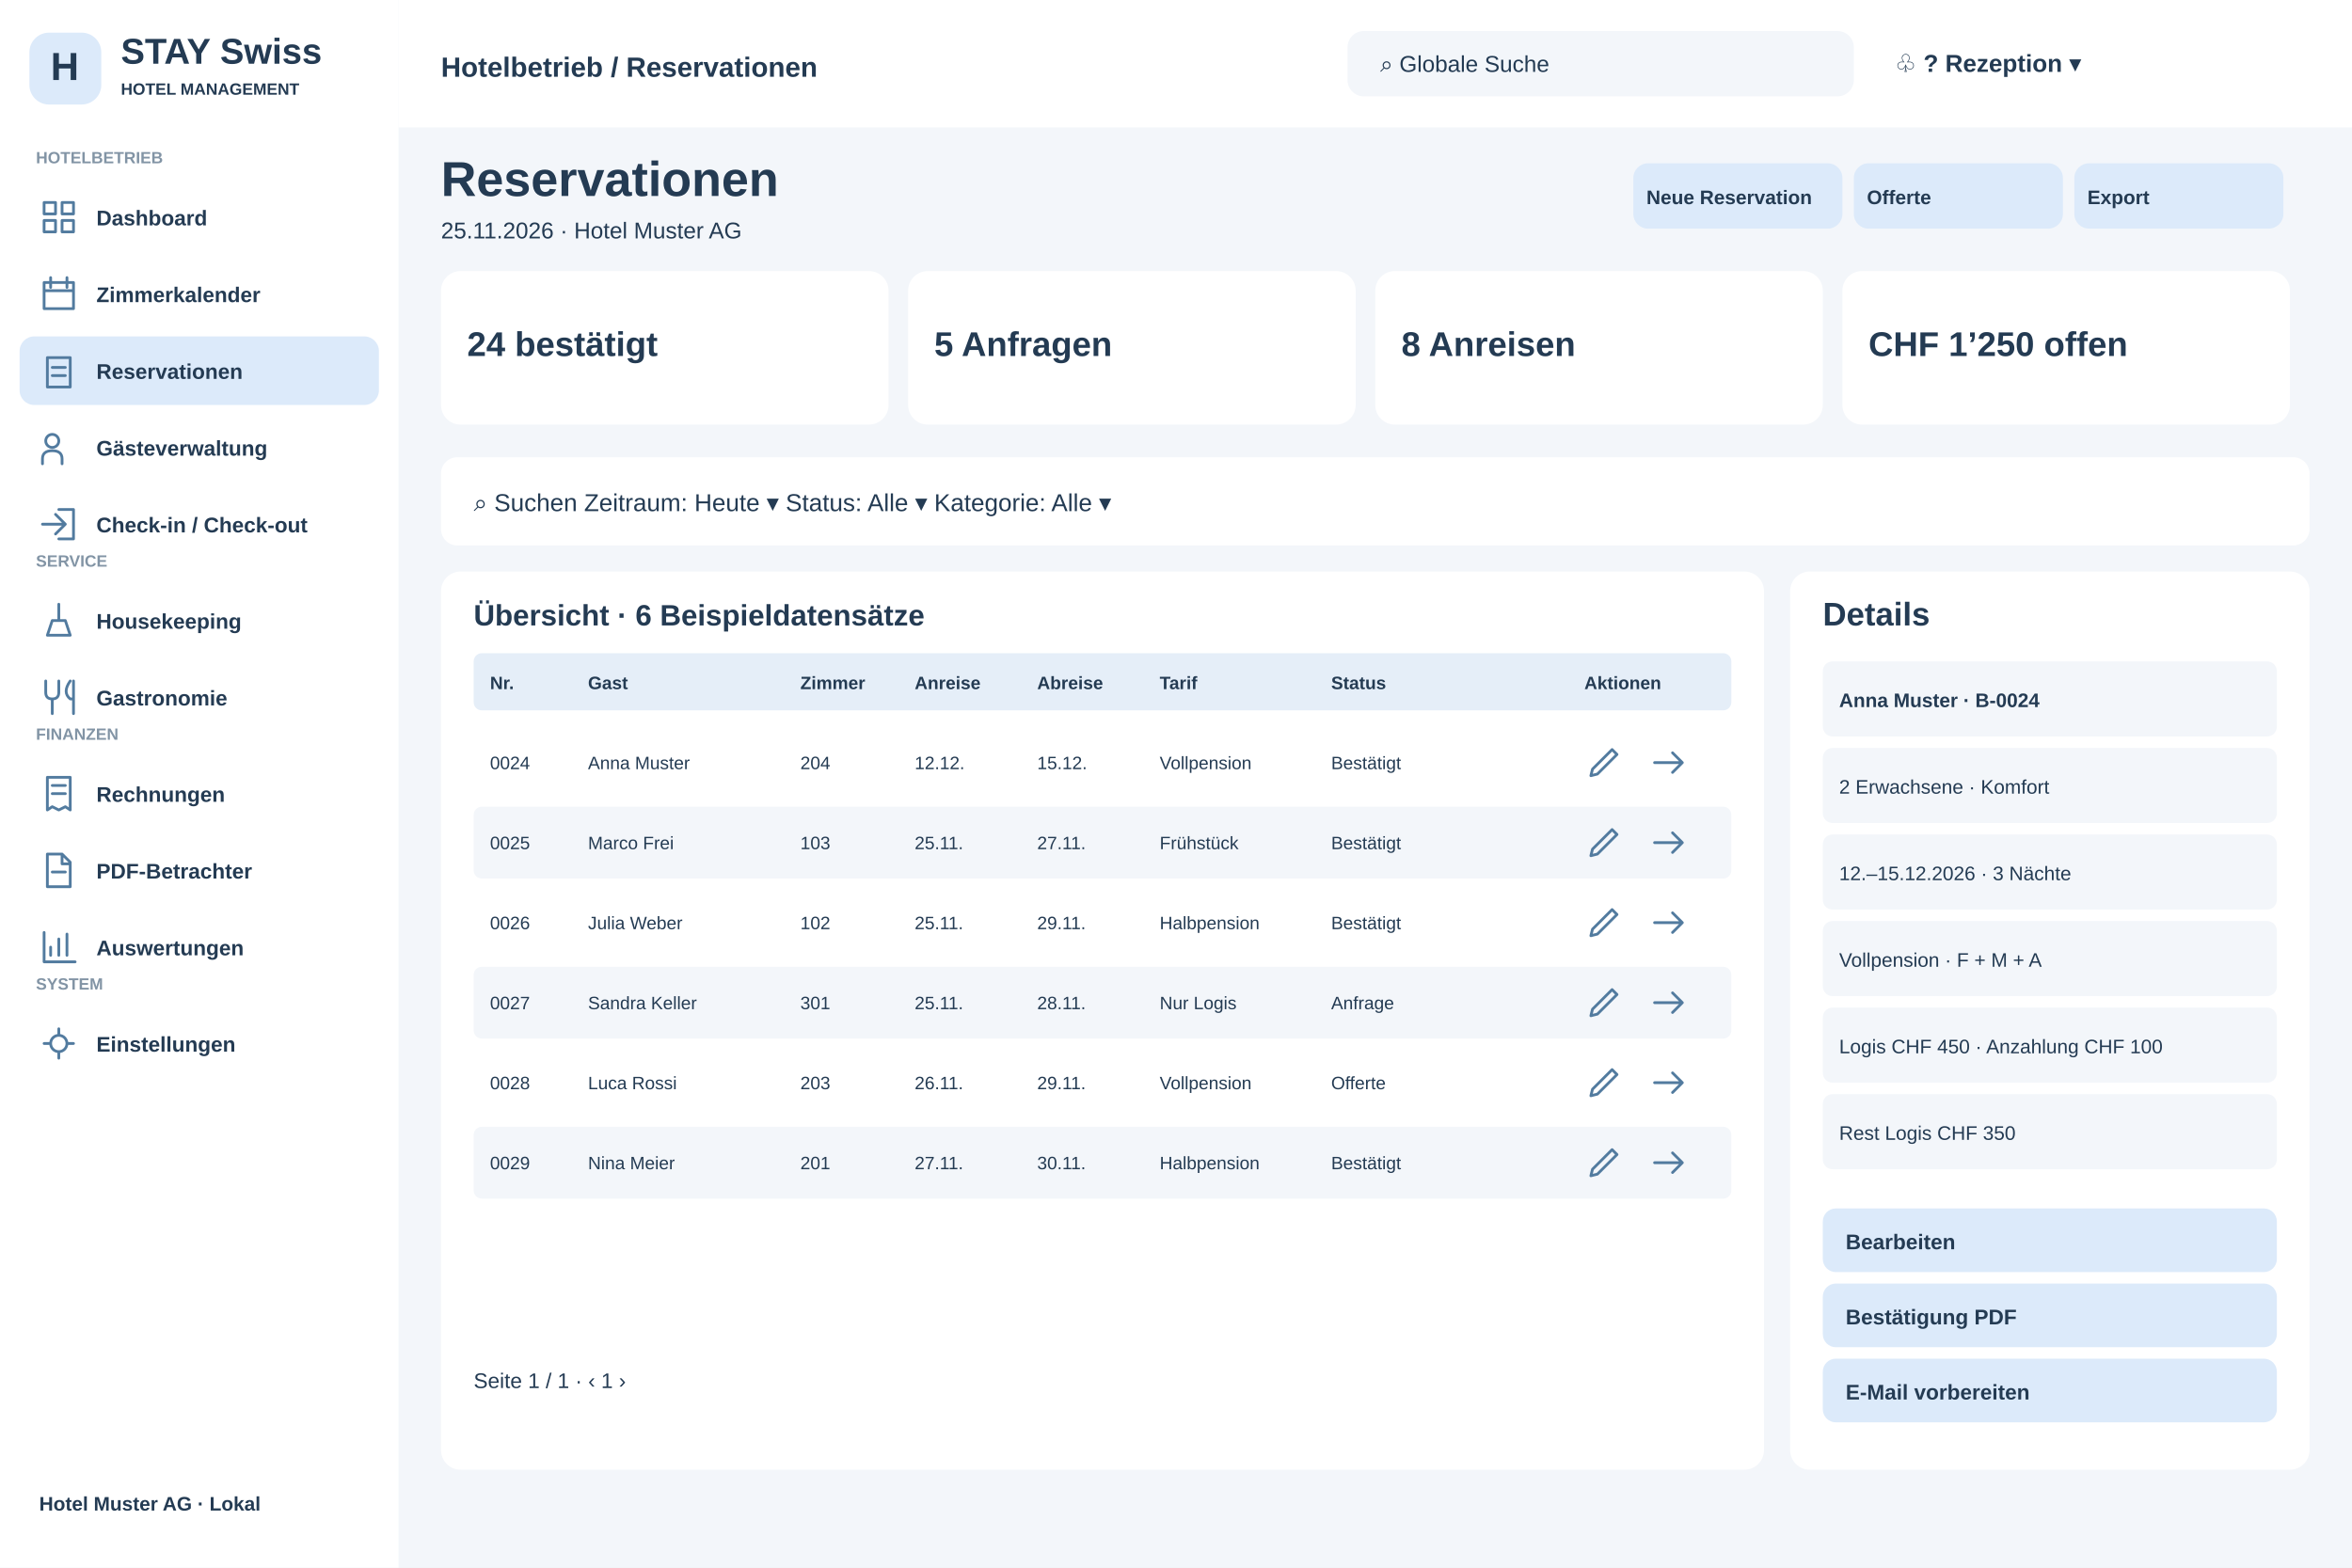
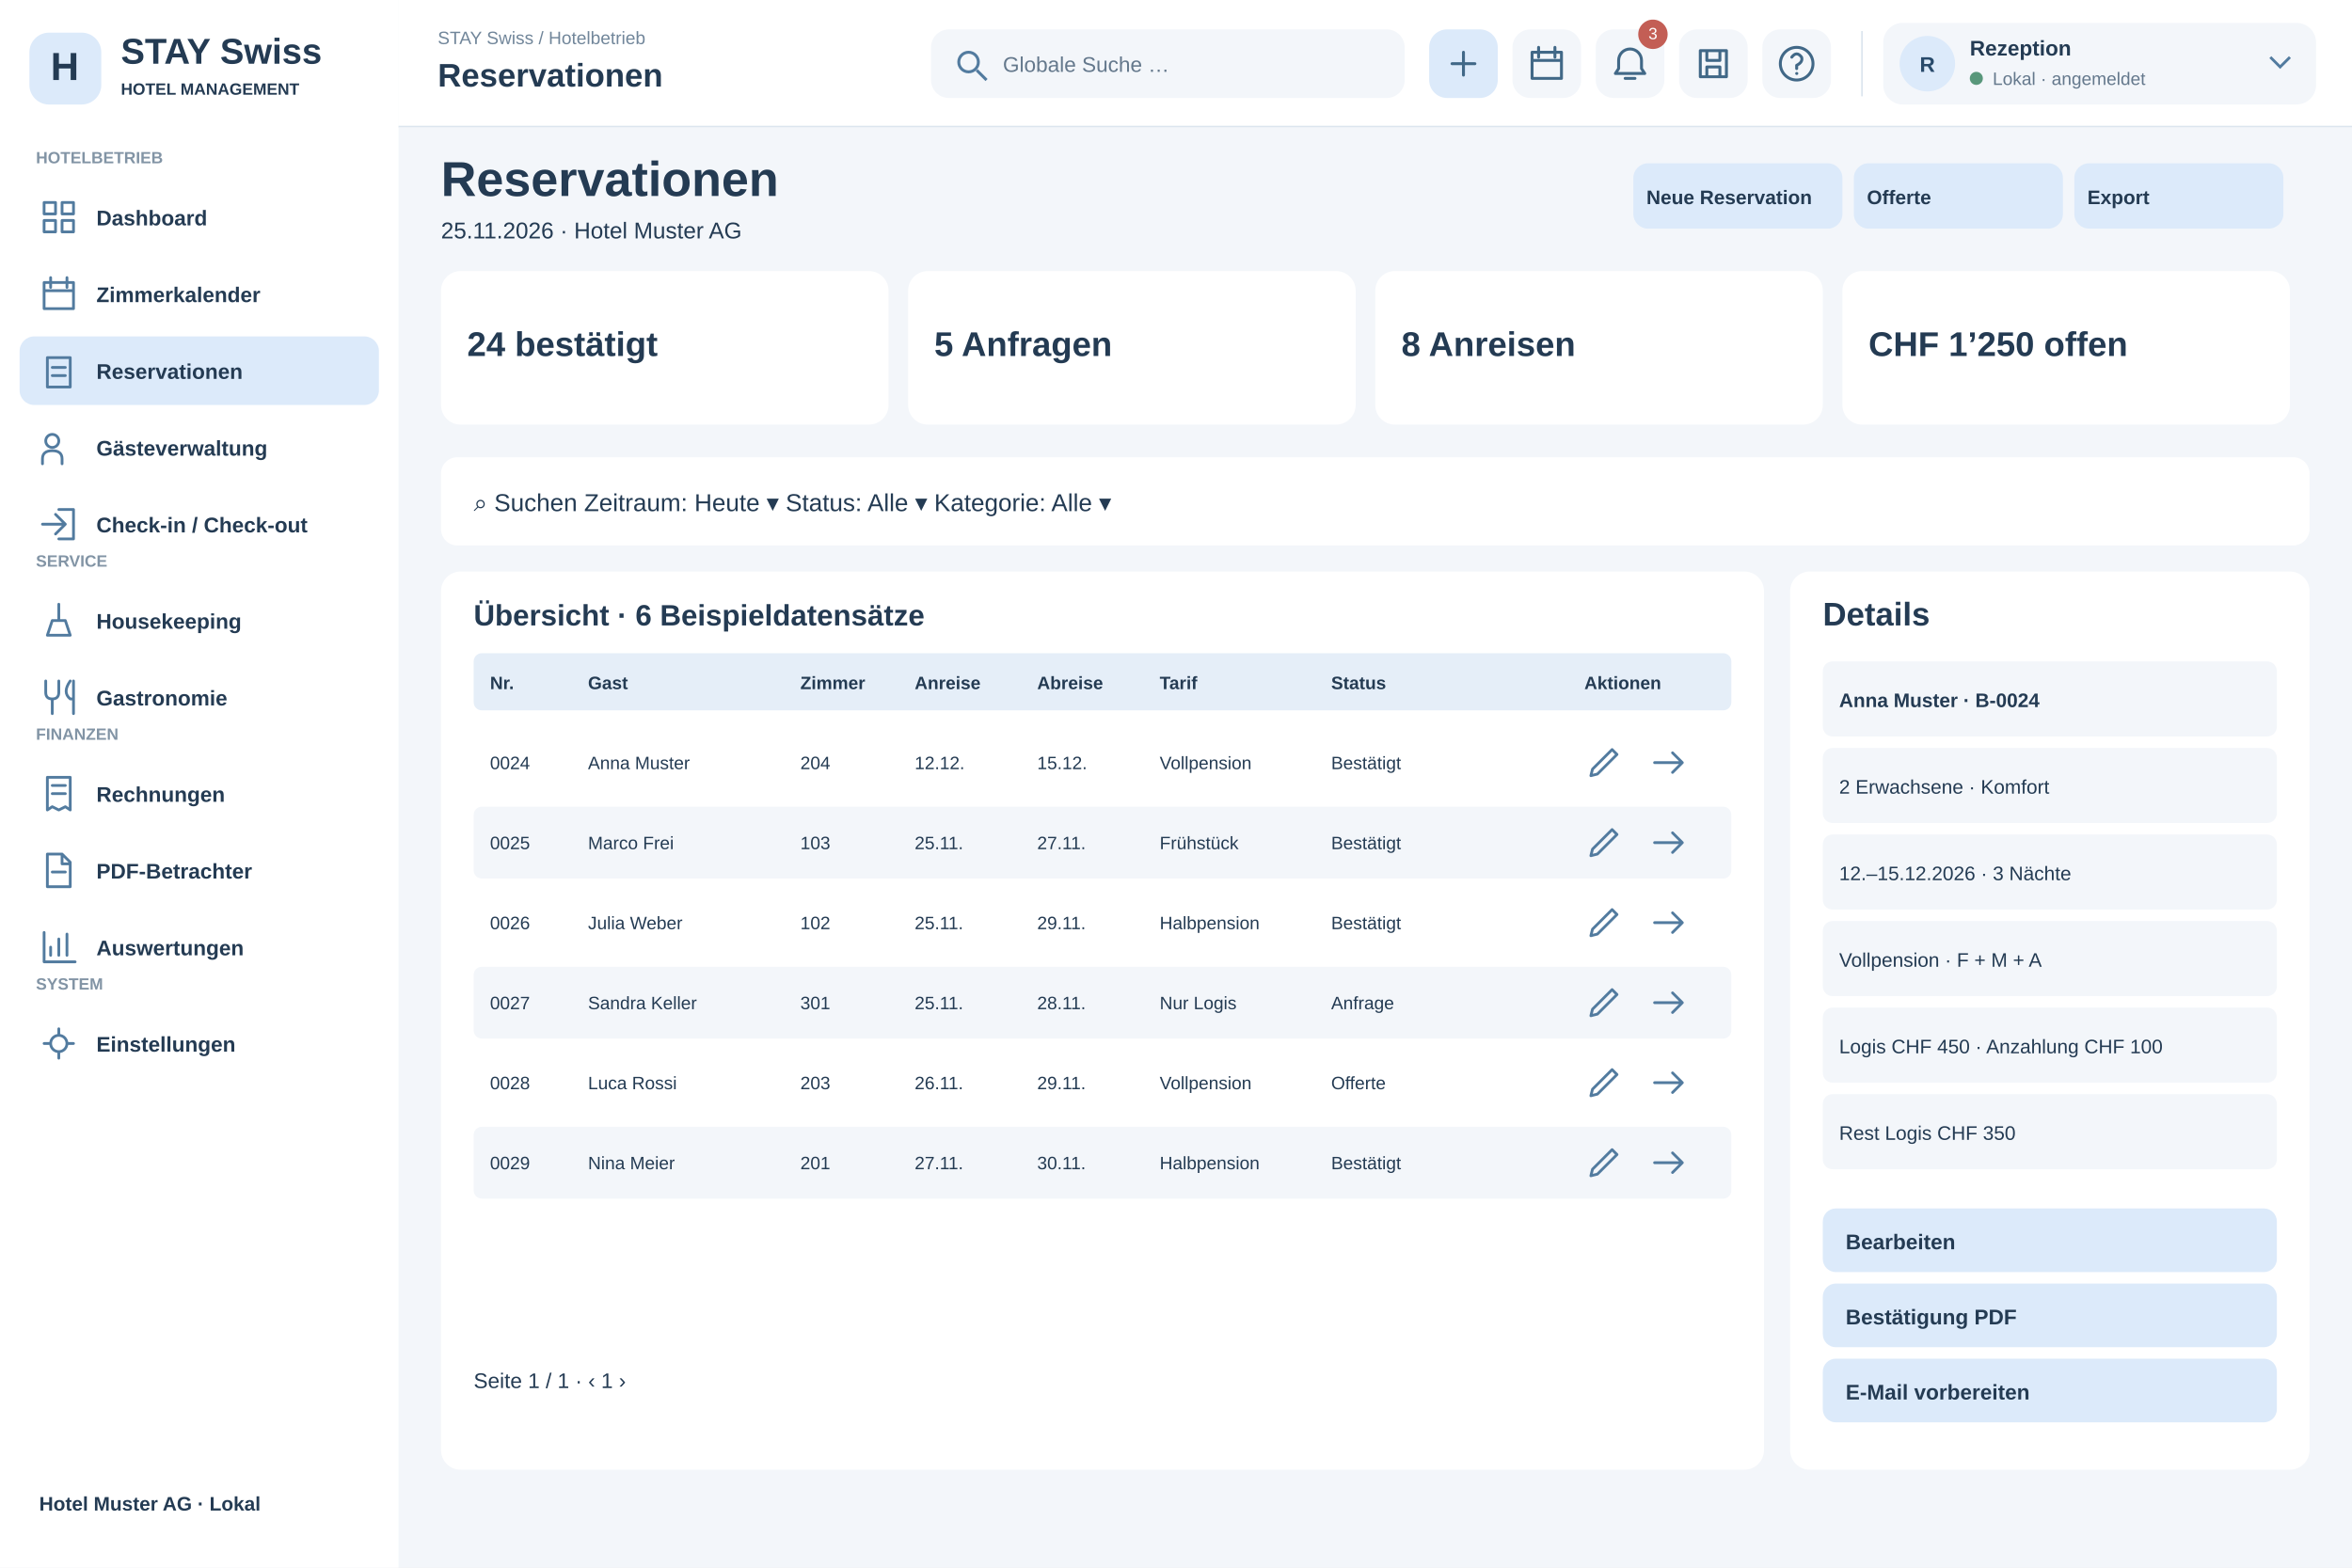
<svg xmlns="http://www.w3.org/2000/svg" width="1440" height="960" viewBox="0 0 1440 960">
  <rect x="0" y="0" width="1440" height="960" fill="#f3f6fa" rx="0" />
  <rect x="0" y="0" width="244" height="960" fill="#fff" rx="0" />
  <rect x="18" y="20" width="44" height="44" fill="#dceafa" rx="12" />
  <text x="31" y="49" font-family="Arial,sans-serif" font-size="24" font-weight="700" fill="#243b53">H</text>
  <text x="74" y="39" font-family="Arial,sans-serif" font-size="22" font-weight="700" fill="#243b53">STAY Swiss</text>
  <text x="74" y="58" font-family="Arial,sans-serif" font-size="10" font-weight="600" fill="#243b53">HOTEL MANAGEMENT</text>
  <text x="22" y="100" font-family="Arial,sans-serif" font-size="10" font-weight="700" fill="#8294a5">HOTELBETRIEB</text>
  <rect x="12" y="112" width="220" height="42" fill="#fff" rx="9" />
  <g transform="translate(24,121)" fill="none" stroke="#527b9f" stroke-width="1.7" stroke-linejoin="round" stroke-linecap="round">
    <path d="M3 3h7v7H3zM14 3h7v7h-7zM3 14h7v7H3zM14 14h7v7h-7z" />
  </g>
  <text x="59" y="138" font-family="Arial,sans-serif" font-size="13" font-weight="600" fill="#243b53">Dashboard</text>
  <rect x="12" y="159" width="220" height="42" fill="#fff" rx="9" />
  <g transform="translate(24,168)" fill="none" stroke="#527b9f" stroke-width="1.7" stroke-linejoin="round" stroke-linecap="round">
    <path d="M3 5h18v16H3zM7 2v6M17 2v6M3 10h18" />
  </g>
  <text x="59" y="185" font-family="Arial,sans-serif" font-size="13" font-weight="600" fill="#243b53">Zimmerkalender</text>
  <rect x="12" y="206" width="220" height="42" fill="#dceafa" rx="9" />
  <g transform="translate(24,215)" fill="none" stroke="#527b9f" stroke-width="1.7" stroke-linejoin="round" stroke-linecap="round">
    <path d="M5 4h14v18H5zM8 10h8M8 15h8" />
  </g>
  <text x="59" y="232" font-family="Arial,sans-serif" font-size="13" font-weight="600" fill="#243b53">Reservationen</text>
  <rect x="12" y="253" width="220" height="42" fill="#fff" rx="9" />
  <g transform="translate(24,262)" fill="none" stroke="#527b9f" stroke-width="1.7" stroke-linejoin="round" stroke-linecap="round">
    <path d="M8 12a4 4 0 1 0 0-8a4 4 0 1 0 0 8M2 22v-3q0-5 6-5t6 5v3" />
  </g>
  <text x="59" y="279" font-family="Arial,sans-serif" font-size="13" font-weight="600" fill="#243b53">Gästeverwaltung</text>
  <rect x="12" y="300" width="220" height="42" fill="#fff" rx="9" />
  <g transform="translate(24,309)" fill="none" stroke="#527b9f" stroke-width="1.7" stroke-linejoin="round" stroke-linecap="round">
    <path d="M12 3h9v18h-9M2 12h14M10 6l6 6-6 6" />
  </g>
  <text x="59" y="326" font-family="Arial,sans-serif" font-size="13" font-weight="600" fill="#243b53">Check-in / Check-out</text>
  <text x="22" y="347" font-family="Arial,sans-serif" font-size="10" font-weight="700" fill="#8294a5">SERVICE</text>
  <rect x="12" y="359" width="220" height="42" fill="#fff" rx="9" />
  <g transform="translate(24,368)" fill="none" stroke="#527b9f" stroke-width="1.7" stroke-linejoin="round" stroke-linecap="round">
    <path d="M5 21h14l-3-9H8zM12 12V2" />
  </g>
  <text x="59" y="385" font-family="Arial,sans-serif" font-size="13" font-weight="600" fill="#243b53">Housekeeping</text>
  <rect x="12" y="406" width="220" height="42" fill="#fff" rx="9" />
  <g transform="translate(24,415)" fill="none" stroke="#527b9f" stroke-width="1.7" stroke-linejoin="round" stroke-linecap="round">
    <path d="M4 2v7q0 4 4 4t4-4V2M8 13v9M19 2q-5 7 0 11h2M21 2v20" />
  </g>
  <text x="59" y="432" font-family="Arial,sans-serif" font-size="13" font-weight="600" fill="#243b53">Gastronomie</text>
  <text x="22" y="453" font-family="Arial,sans-serif" font-size="10" font-weight="700" fill="#8294a5">FINANZEN</text>
  <rect x="12" y="465" width="220" height="42" fill="#fff" rx="9" />
  <g transform="translate(24,474)" fill="none" stroke="#527b9f" stroke-width="1.7" stroke-linejoin="round" stroke-linecap="round">
    <path d="M5 2h14v20l-3-2-4 2-4-2-3 2zM8 7h8M8 12h8" />
  </g>
  <text x="59" y="491" font-family="Arial,sans-serif" font-size="13" font-weight="600" fill="#243b53">Rechnungen</text>
  <rect x="12" y="512" width="220" height="42" fill="#fff" rx="9" />
  <g transform="translate(24,521)" fill="none" stroke="#527b9f" stroke-width="1.7" stroke-linejoin="round" stroke-linecap="round">
    <path d="M5 2h9l5 5v15H5zM14 2v6h5M8 13h8" />
  </g>
  <text x="59" y="538" font-family="Arial,sans-serif" font-size="13" font-weight="600" fill="#243b53">PDF-Betrachter</text>
  <rect x="12" y="559" width="220" height="42" fill="#fff" rx="9" />
  <g transform="translate(24,568)" fill="none" stroke="#527b9f" stroke-width="1.7" stroke-linejoin="round" stroke-linecap="round">
    <path d="M3 3v18h19M7 17v-5M12 17V7M17 17V4" />
  </g>
  <text x="59" y="585" font-family="Arial,sans-serif" font-size="13" font-weight="600" fill="#243b53">Auswertungen</text>
  <text x="22" y="606" font-family="Arial,sans-serif" font-size="10" font-weight="700" fill="#8294a5">SYSTEM</text>
  <rect x="12" y="618" width="220" height="42" fill="#fff" rx="9" />
  <g transform="translate(24,627)" fill="none" stroke="#527b9f" stroke-width="1.7" stroke-linejoin="round" stroke-linecap="round">
    <path d="M12 3v3M12 18v3M3 12h3M18 12h3M12 7a5 5 0 1 0 0 10a5 5 0 1 0 0-10" />
  </g>
  <text x="59" y="644" font-family="Arial,sans-serif" font-size="13" font-weight="600" fill="#243b53">Einstellungen</text>
  <text x="24" y="925" font-family="Arial,sans-serif" font-size="12" font-weight="600" fill="#243b53">Hotel Muster AG · Lokal</text>
  <rect x="244" y="0" width="1196" height="78" fill="#fff" rx="0" />
  <text x="270" y="47" font-family="Arial,sans-serif" font-size="17" font-weight="700" fill="#243b53">Hotelbetrieb / Reservationen</text>
  <rect x="825" y="19" width="310" height="40" fill="#f3f6fa" rx="10" />
  <text x="845" y="44" font-family="Arial,sans-serif" font-size="14" font-weight="400" fill="#243b53">⌕  Globale Suche</text>
  <text x="1160" y="44" font-family="Arial,sans-serif" font-size="15" font-weight="700" fill="#243b53">♧     ?     Rezeption ▾</text>
  <text x="270" y="120" font-family="Arial,sans-serif" font-size="30" font-weight="700" fill="#243b53">Reservationen</text>
  <text x="270" y="146" font-family="Arial,sans-serif" font-size="14" font-weight="400" fill="#243b53">25.11.2026 · Hotel Muster AG</text>
  <rect x="1000" y="100" width="128" height="40" fill="#dceafa" rx="9" />
  <text x="1008" y="125" font-family="Arial,sans-serif" font-size="12" font-weight="700" fill="#243b53">Neue Reservation</text>
  <rect x="1135" y="100" width="128" height="40" fill="#dceafa" rx="9" />
  <text x="1143" y="125" font-family="Arial,sans-serif" font-size="12" font-weight="700" fill="#243b53">Offerte</text>
  <rect x="1270" y="100" width="128" height="40" fill="#dceafa" rx="9" />
  <text x="1278" y="125" font-family="Arial,sans-serif" font-size="12" font-weight="700" fill="#243b53">Export</text>
  <rect x="270" y="166" width="274" height="94" fill="#fff" rx="12" />
  <text x="286" y="218" font-family="Arial,sans-serif" font-size="21" font-weight="700" fill="#243b53">24 bestätigt</text>
  <rect x="556" y="166" width="274" height="94" fill="#fff" rx="12" />
  <text x="572" y="218" font-family="Arial,sans-serif" font-size="21" font-weight="700" fill="#243b53">5 Anfragen</text>
  <rect x="842" y="166" width="274" height="94" fill="#fff" rx="12" />
  <text x="858" y="218" font-family="Arial,sans-serif" font-size="21" font-weight="700" fill="#243b53">8 Anreisen</text>
  <rect x="1128" y="166" width="274" height="94" fill="#fff" rx="12" />
  <text x="1144" y="218" font-family="Arial,sans-serif" font-size="21" font-weight="700" fill="#243b53">CHF 1’250 offen</text>
  <rect x="270" y="280" width="1144" height="54" fill="#fff" rx="10" />
  <text x="290" y="313" font-family="Arial,sans-serif" font-size="15" font-weight="400" fill="#243b53">⌕  Suchen                 Zeitraum: Heute ▾                 Status: Alle ▾                 Kategorie: Alle ▾</text>
  <rect x="270" y="350" width="810" height="550" fill="#fff" rx="12" />
  <rect x="1096" y="350" width="318" height="550" fill="#fff" rx="12" />
  <text x="290" y="383" font-family="Arial,sans-serif" font-size="18" font-weight="700" fill="#243b53">Übersicht · 6 Beispieldatensätze</text>
  <rect x="290" y="400" width="770" height="35" fill="#e5eef8" rx="5" />
  <text x="300" y="422" font-family="Arial,sans-serif" font-size="11" font-weight="700" fill="#243b53">Nr.</text>
  <text x="360" y="422" font-family="Arial,sans-serif" font-size="11" font-weight="700" fill="#243b53">Gast</text>
  <text x="490" y="422" font-family="Arial,sans-serif" font-size="11" font-weight="700" fill="#243b53">Zimmer</text>
  <text x="560" y="422" font-family="Arial,sans-serif" font-size="11" font-weight="700" fill="#243b53">Anreise</text>
  <text x="635" y="422" font-family="Arial,sans-serif" font-size="11" font-weight="700" fill="#243b53">Abreise</text>
  <text x="710" y="422" font-family="Arial,sans-serif" font-size="11" font-weight="700" fill="#243b53">Tarif</text>
  <text x="815" y="422" font-family="Arial,sans-serif" font-size="11" font-weight="700" fill="#243b53">Status</text>
  <text x="970" y="422" font-family="Arial,sans-serif" font-size="11" font-weight="700" fill="#243b53">Aktionen</text>
  <rect x="290" y="445" width="770" height="44" fill="#fff" rx="5" />
  <text x="300" y="471" font-family="Arial,sans-serif" font-size="11" font-weight="400" fill="#243b53">0024</text>
  <text x="360" y="471" font-family="Arial,sans-serif" font-size="11" font-weight="400" fill="#243b53">Anna Muster</text>
  <text x="490" y="471" font-family="Arial,sans-serif" font-size="11" font-weight="400" fill="#243b53">204</text>
  <text x="560" y="471" font-family="Arial,sans-serif" font-size="11" font-weight="400" fill="#243b53">12.12.</text>
  <text x="635" y="471" font-family="Arial,sans-serif" font-size="11" font-weight="400" fill="#243b53">15.12.</text>
  <text x="710" y="471" font-family="Arial,sans-serif" font-size="11" font-weight="400" fill="#243b53">Vollpension</text>
  <text x="815" y="471" font-family="Arial,sans-serif" font-size="11" font-weight="400" fill="#243b53">Bestätigt</text>
  <g transform="translate(970,455)" fill="none" stroke="#527b9f" stroke-width="1.7" stroke-linejoin="round" stroke-linecap="round">
    <path d="M4 20l4-1 12-12-3-3L5 16z" />
  </g>
  <g transform="translate(1010,455)" fill="none" stroke="#527b9f" stroke-width="1.7" stroke-linejoin="round" stroke-linecap="round">
    <path d="M3 12h17M14 6l6 6-6 6" />
  </g>
  <rect x="290" y="494" width="770" height="44" fill="#f3f6fa" rx="5" />
  <text x="300" y="520" font-family="Arial,sans-serif" font-size="11" font-weight="400" fill="#243b53">0025</text>
  <text x="360" y="520" font-family="Arial,sans-serif" font-size="11" font-weight="400" fill="#243b53">Marco Frei</text>
  <text x="490" y="520" font-family="Arial,sans-serif" font-size="11" font-weight="400" fill="#243b53">103</text>
  <text x="560" y="520" font-family="Arial,sans-serif" font-size="11" font-weight="400" fill="#243b53">25.11.</text>
  <text x="635" y="520" font-family="Arial,sans-serif" font-size="11" font-weight="400" fill="#243b53">27.11.</text>
  <text x="710" y="520" font-family="Arial,sans-serif" font-size="11" font-weight="400" fill="#243b53">Frühstück</text>
  <text x="815" y="520" font-family="Arial,sans-serif" font-size="11" font-weight="400" fill="#243b53">Bestätigt</text>
  <g transform="translate(970,504)" fill="none" stroke="#527b9f" stroke-width="1.7" stroke-linejoin="round" stroke-linecap="round">
    <path d="M4 20l4-1 12-12-3-3L5 16z" />
  </g>
  <g transform="translate(1010,504)" fill="none" stroke="#527b9f" stroke-width="1.7" stroke-linejoin="round" stroke-linecap="round">
    <path d="M3 12h17M14 6l6 6-6 6" />
  </g>
  <rect x="290" y="543" width="770" height="44" fill="#fff" rx="5" />
  <text x="300" y="569" font-family="Arial,sans-serif" font-size="11" font-weight="400" fill="#243b53">0026</text>
  <text x="360" y="569" font-family="Arial,sans-serif" font-size="11" font-weight="400" fill="#243b53">Julia Weber</text>
  <text x="490" y="569" font-family="Arial,sans-serif" font-size="11" font-weight="400" fill="#243b53">102</text>
  <text x="560" y="569" font-family="Arial,sans-serif" font-size="11" font-weight="400" fill="#243b53">25.11.</text>
  <text x="635" y="569" font-family="Arial,sans-serif" font-size="11" font-weight="400" fill="#243b53">29.11.</text>
  <text x="710" y="569" font-family="Arial,sans-serif" font-size="11" font-weight="400" fill="#243b53">Halbpension</text>
  <text x="815" y="569" font-family="Arial,sans-serif" font-size="11" font-weight="400" fill="#243b53">Bestätigt</text>
  <g transform="translate(970,553)" fill="none" stroke="#527b9f" stroke-width="1.7" stroke-linejoin="round" stroke-linecap="round">
    <path d="M4 20l4-1 12-12-3-3L5 16z" />
  </g>
  <g transform="translate(1010,553)" fill="none" stroke="#527b9f" stroke-width="1.7" stroke-linejoin="round" stroke-linecap="round">
    <path d="M3 12h17M14 6l6 6-6 6" />
  </g>
  <rect x="290" y="592" width="770" height="44" fill="#f3f6fa" rx="5" />
  <text x="300" y="618" font-family="Arial,sans-serif" font-size="11" font-weight="400" fill="#243b53">0027</text>
  <text x="360" y="618" font-family="Arial,sans-serif" font-size="11" font-weight="400" fill="#243b53">Sandra Keller</text>
  <text x="490" y="618" font-family="Arial,sans-serif" font-size="11" font-weight="400" fill="#243b53">301</text>
  <text x="560" y="618" font-family="Arial,sans-serif" font-size="11" font-weight="400" fill="#243b53">25.11.</text>
  <text x="635" y="618" font-family="Arial,sans-serif" font-size="11" font-weight="400" fill="#243b53">28.11.</text>
  <text x="710" y="618" font-family="Arial,sans-serif" font-size="11" font-weight="400" fill="#243b53">Nur Logis</text>
  <text x="815" y="618" font-family="Arial,sans-serif" font-size="11" font-weight="400" fill="#243b53">Anfrage</text>
  <g transform="translate(970,602)" fill="none" stroke="#527b9f" stroke-width="1.7" stroke-linejoin="round" stroke-linecap="round">
    <path d="M4 20l4-1 12-12-3-3L5 16z" />
  </g>
  <g transform="translate(1010,602)" fill="none" stroke="#527b9f" stroke-width="1.7" stroke-linejoin="round" stroke-linecap="round">
    <path d="M3 12h17M14 6l6 6-6 6" />
  </g>
  <rect x="290" y="641" width="770" height="44" fill="#fff" rx="5" />
  <text x="300" y="667" font-family="Arial,sans-serif" font-size="11" font-weight="400" fill="#243b53">0028</text>
  <text x="360" y="667" font-family="Arial,sans-serif" font-size="11" font-weight="400" fill="#243b53">Luca Rossi</text>
  <text x="490" y="667" font-family="Arial,sans-serif" font-size="11" font-weight="400" fill="#243b53">203</text>
  <text x="560" y="667" font-family="Arial,sans-serif" font-size="11" font-weight="400" fill="#243b53">26.11.</text>
  <text x="635" y="667" font-family="Arial,sans-serif" font-size="11" font-weight="400" fill="#243b53">29.11.</text>
  <text x="710" y="667" font-family="Arial,sans-serif" font-size="11" font-weight="400" fill="#243b53">Vollpension</text>
  <text x="815" y="667" font-family="Arial,sans-serif" font-size="11" font-weight="400" fill="#243b53">Offerte</text>
  <g transform="translate(970,651)" fill="none" stroke="#527b9f" stroke-width="1.7" stroke-linejoin="round" stroke-linecap="round">
    <path d="M4 20l4-1 12-12-3-3L5 16z" />
  </g>
  <g transform="translate(1010,651)" fill="none" stroke="#527b9f" stroke-width="1.7" stroke-linejoin="round" stroke-linecap="round">
    <path d="M3 12h17M14 6l6 6-6 6" />
  </g>
  <rect x="290" y="690" width="770" height="44" fill="#f3f6fa" rx="5" />
  <text x="300" y="716" font-family="Arial,sans-serif" font-size="11" font-weight="400" fill="#243b53">0029</text>
  <text x="360" y="716" font-family="Arial,sans-serif" font-size="11" font-weight="400" fill="#243b53">Nina Meier</text>
  <text x="490" y="716" font-family="Arial,sans-serif" font-size="11" font-weight="400" fill="#243b53">201</text>
  <text x="560" y="716" font-family="Arial,sans-serif" font-size="11" font-weight="400" fill="#243b53">27.11.</text>
  <text x="635" y="716" font-family="Arial,sans-serif" font-size="11" font-weight="400" fill="#243b53">30.11.</text>
  <text x="710" y="716" font-family="Arial,sans-serif" font-size="11" font-weight="400" fill="#243b53">Halbpension</text>
  <text x="815" y="716" font-family="Arial,sans-serif" font-size="11" font-weight="400" fill="#243b53">Bestätigt</text>
  <g transform="translate(970,700)" fill="none" stroke="#527b9f" stroke-width="1.7" stroke-linejoin="round" stroke-linecap="round">
    <path d="M4 20l4-1 12-12-3-3L5 16z" />
  </g>
  <g transform="translate(1010,700)" fill="none" stroke="#527b9f" stroke-width="1.7" stroke-linejoin="round" stroke-linecap="round">
    <path d="M3 12h17M14 6l6 6-6 6" />
  </g>
  <text x="290" y="850" font-family="Arial,sans-serif" font-size="13" font-weight="400" fill="#243b53">Seite 1 / 1 · ‹  1  ›</text>
  <text x="1116" y="383" font-family="Arial,sans-serif" font-size="20" font-weight="700" fill="#243b53">Details</text>
  <rect x="1116" y="405" width="278" height="46" fill="#f3f6fa" rx="6" />
  <text x="1126" y="433" font-family="Arial,sans-serif" font-size="12" font-weight="700" fill="#243b53">Anna Muster · B-0024</text>
  <rect x="1116" y="458" width="278" height="46" fill="#f3f6fa" rx="6" />
  <text x="1126" y="486" font-family="Arial,sans-serif" font-size="12" font-weight="400" fill="#243b53">2 Erwachsene · Komfort</text>
  <rect x="1116" y="511" width="278" height="46" fill="#f3f6fa" rx="6" />
  <text x="1126" y="539" font-family="Arial,sans-serif" font-size="12" font-weight="400" fill="#243b53">12.–15.12.2026 · 3 Nächte</text>
  <rect x="1116" y="564" width="278" height="46" fill="#f3f6fa" rx="6" />
  <text x="1126" y="592" font-family="Arial,sans-serif" font-size="12" font-weight="400" fill="#243b53">Vollpension · F + M + A</text>
  <rect x="1116" y="617" width="278" height="46" fill="#f3f6fa" rx="6" />
  <text x="1126" y="645" font-family="Arial,sans-serif" font-size="12" font-weight="400" fill="#243b53">Logis CHF 450 · Anzahlung CHF 100</text>
  <rect x="1116" y="670" width="278" height="46" fill="#f3f6fa" rx="6" />
  <text x="1126" y="698" font-family="Arial,sans-serif" font-size="12" font-weight="400" fill="#243b53">Rest Logis CHF 350</text>
  <rect x="1116" y="740" width="278" height="39" fill="#dceafa" rx="8" />
  <text x="1130" y="765" font-family="Arial,sans-serif" font-size="13" font-weight="700" fill="#243b53">Bearbeiten</text>
  <rect x="1116" y="786" width="278" height="39" fill="#dceafa" rx="8" />
  <text x="1130" y="811" font-family="Arial,sans-serif" font-size="13" font-weight="700" fill="#243b53">Bestätigung PDF</text>
  <rect x="1116" y="832" width="278" height="39" fill="#dceafa" rx="8" />
  <text x="1130" y="857" font-family="Arial,sans-serif" font-size="13" font-weight="700" fill="#243b53">E-Mail vorbereiten</text>
+   <g id="premium-header">
+     <style>.header-action:hover rect,.header-action:focus rect{fill:#c5dff4}.header-action{cursor:pointer}.header-action:focus{outline:none}</style>
+     <rect x="244" y="0" width="1196" height="78" fill="#fff" />
+     <path d="M244 77.5H1440" stroke="#dce5ee" />
+     <text x="268" y="27" font-family="Arial" font-size="11" fill="#71869a">STAY Swiss / Hotelbetrieb</text>
+     <text x="268" y="53" font-family="Arial" font-size="20" font-weight="700" fill="#243b53">Reservationen</text>
+     <g class="header-action" tabindex="0" aria-label="Globale Suche">
+       <rect x="570" y="18" width="290" height="42" rx="11" fill="#f3f6fa" />
+       <g transform="translate(584,29)" stroke="#527b9f" fill="none" stroke-width="1.8">
+         <circle cx="9" cy="9" r="6" />
+         <path d="M14 14l6 6" />
+       </g>
+       <text x="614" y="44" font-family="Arial" font-size="13" fill="#64788c">Globale Suche …</text>
+     </g>
+     <g class="header-action" tabindex="0" aria-label="Neue Reservation">
+       <rect x="875" y="18" width="42" height="42" rx="11" fill="#dceafa" />
+       <g transform="translate(884,27)" stroke="#416887" fill="none" stroke-width="1.8" stroke-linecap="round" stroke-linejoin="round">
+         <path d="M12 5v14M5 12h14" />
+       </g>
+     </g>
+     <g class="header-action" tabindex="0" aria-label="Tageskalender">
+       <rect x="926" y="18" width="42" height="42" rx="11" fill="#f3f6fa" />
+       <g transform="translate(935,27)" stroke="#416887" fill="none" stroke-width="1.8" stroke-linecap="round" stroke-linejoin="round">
+         <path d="M3 5h18v16H3zM7 2v6M17 2v6M3 10h18" />
+       </g>
+     </g>
+     <g class="header-action" tabindex="0" aria-label="Benachrichtigungen">
+       <rect x="977" y="18" width="42" height="42" rx="11" fill="#f3f6fa" />
+       <g transform="translate(986,27)" stroke="#416887" fill="none" stroke-width="1.8" stroke-linecap="round" stroke-linejoin="round">
+         <path d="M12 3a7 7 0 0 0-7 7v5l-2 3h18l-2-3v-5a7 7 0 0 0-7-7M9 21h6" />
+       </g>
+       <circle cx="1012" cy="21" r="9" fill="#c35e55" />
+       <text x="1012" y="24" font-family="Arial" font-size="10" text-anchor="middle" fill="#fff">3</text>
+     </g>
+     <g class="header-action" tabindex="0" aria-label="Datensicherung">
+       <rect x="1028" y="18" width="42" height="42" rx="11" fill="#f3f6fa" />
+       <g transform="translate(1037,27)" stroke="#416887" fill="none" stroke-width="1.8" stroke-linecap="round" stroke-linejoin="round">
+         <path d="M4 4h16v16H4zM8 4v6h8V4M8 20v-6h8v6" />
+       </g>
+     </g>
+     <g class="header-action" tabindex="0" aria-label="Hilfe">
+       <rect x="1079" y="18" width="42" height="42" rx="11" fill="#f3f6fa" />
+       <g transform="translate(1088,27)" stroke="#416887" fill="none" stroke-width="1.8" stroke-linecap="round" stroke-linejoin="round">
+         <path d="M12 2a10 10 0 1 0 0 20a10 10 0 1 0 0-20M9 8q3-4 6 0q1 3-3 5v2M12 18h.1" />
+       </g>
+     </g>
+     <path d="M1140 19v40" stroke="#dce5ee" />
+     <g class="header-action" tabindex="0" aria-label="Benutzerprofil und Abmelden">
+       <rect x="1153" y="14" width="265" height="50" rx="12" fill="#f3f6fa" />
+       <circle cx="1180" cy="39" r="17" fill="#dceafa" />
+       <text x="1180" y="44" text-anchor="middle" font-family="Arial" font-size="13" font-weight="700" fill="#284a6b">R</text>
+       <text x="1206" y="34" font-family="Arial" font-size="13" font-weight="700" fill="#243b53">Rezeption</text>
+       <circle cx="1210" cy="48" r="4" fill="#58977b" />
+       <text x="1220" y="52" font-family="Arial" font-size="11" fill="#64788c">Lokal · angemeldet</text>
+       <path d="M1390 35l6 6 6-6" fill="none" stroke="#527b9f" stroke-width="1.7" />
+     </g>
+   </g>
</svg>
